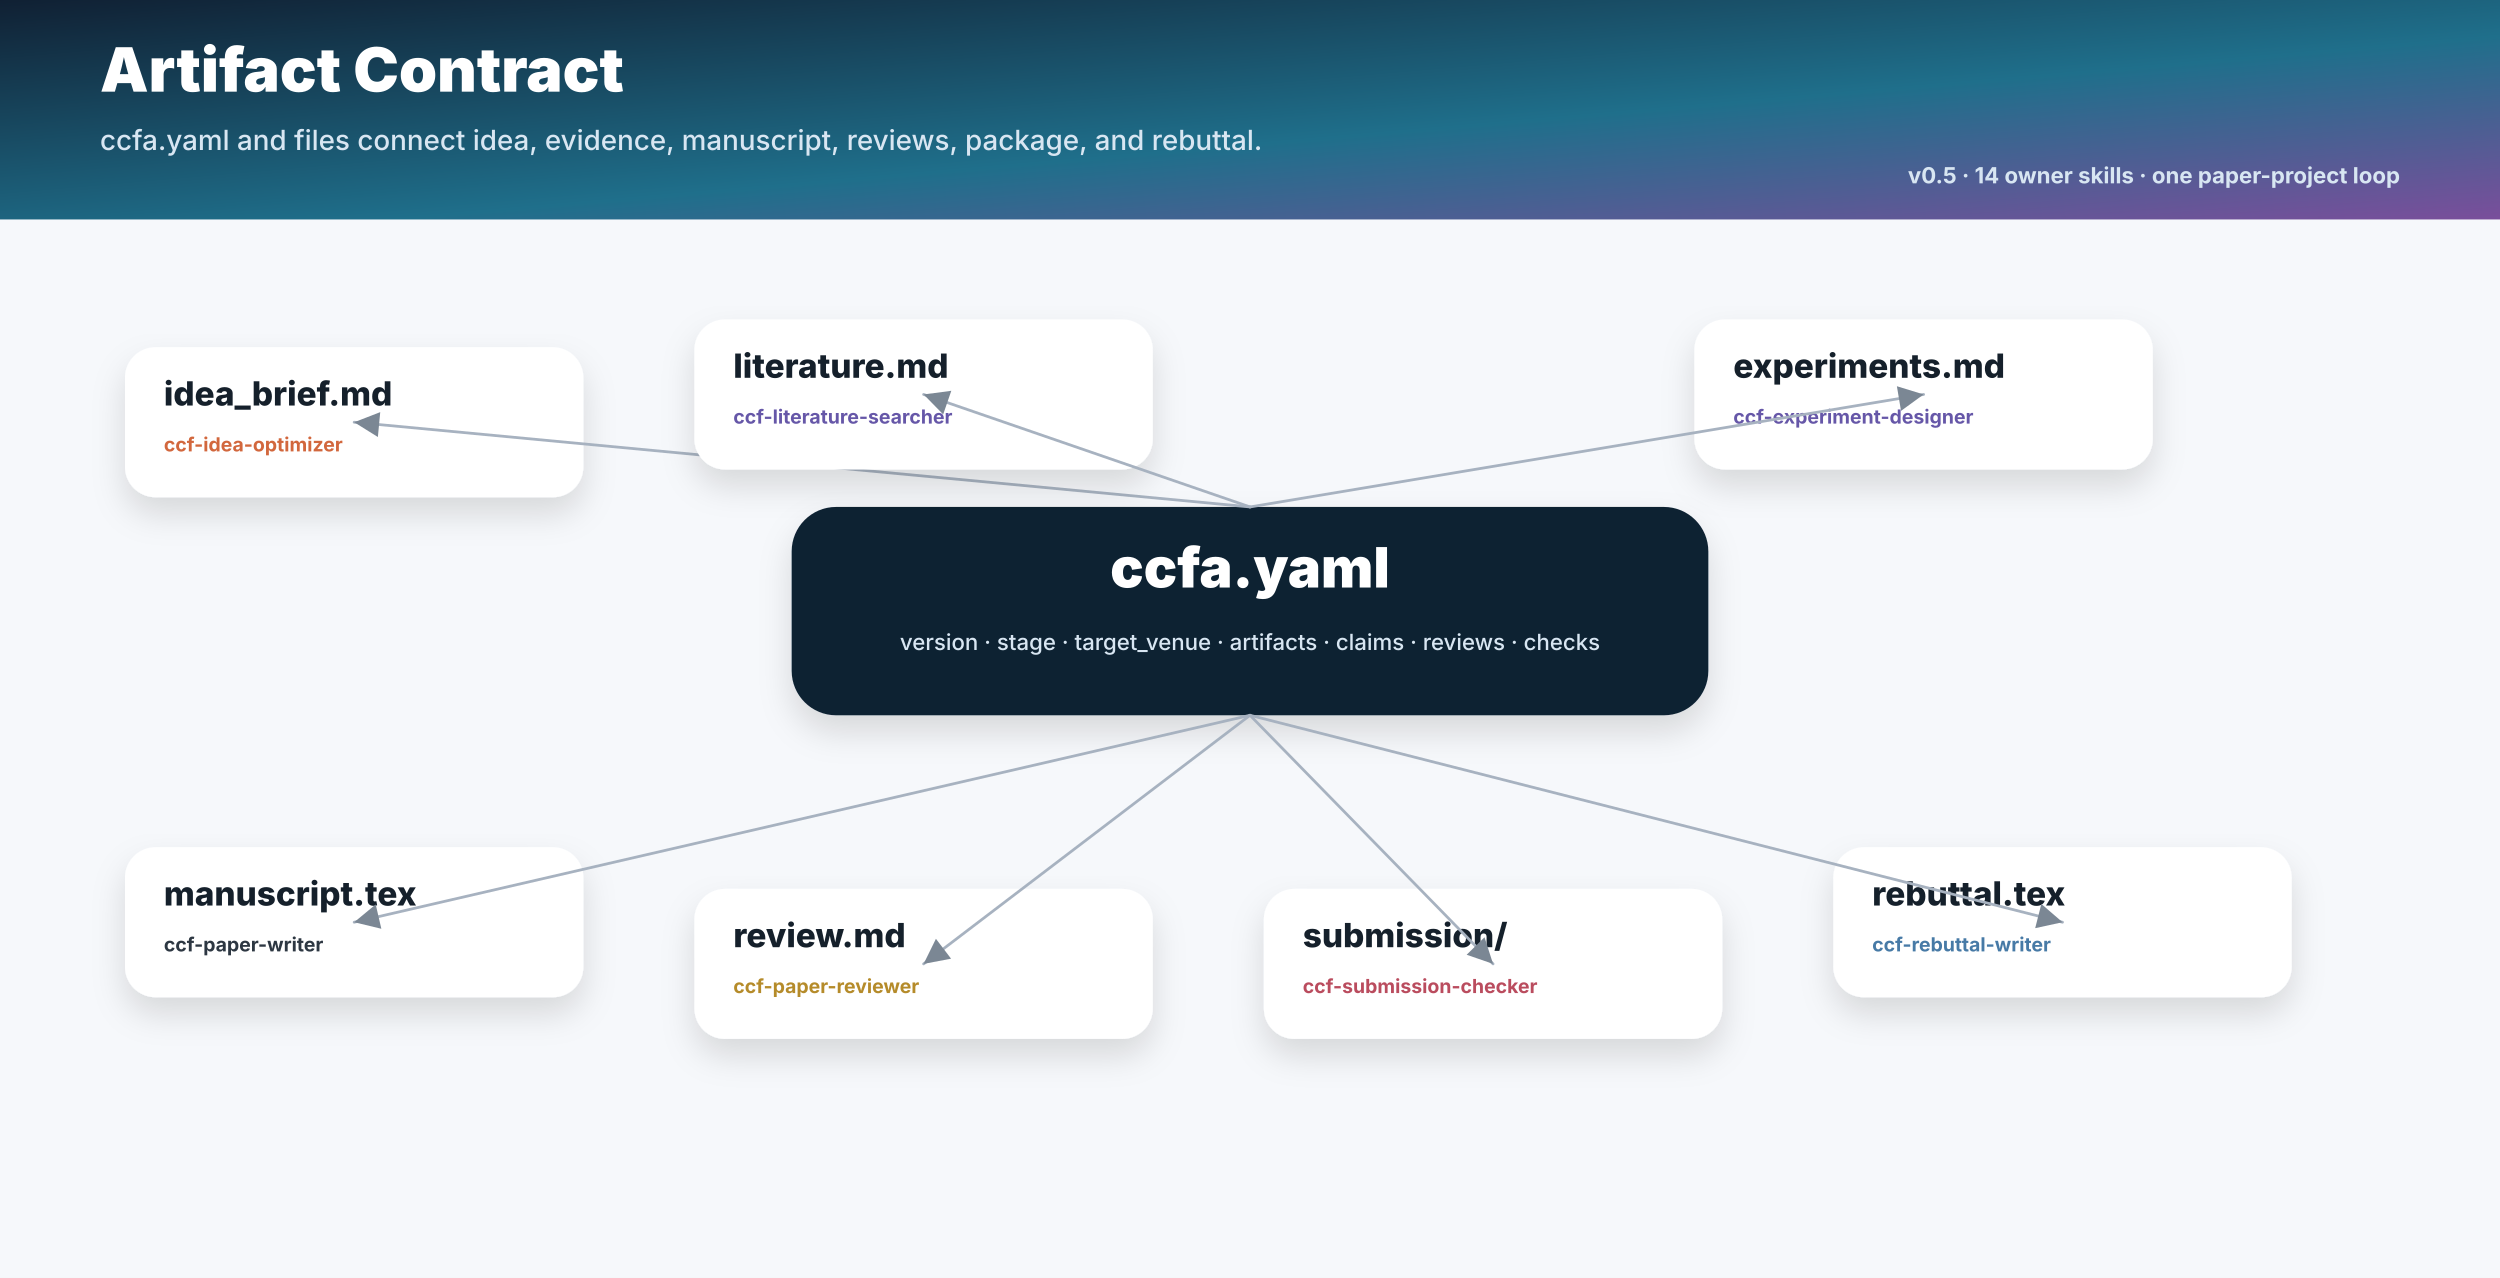
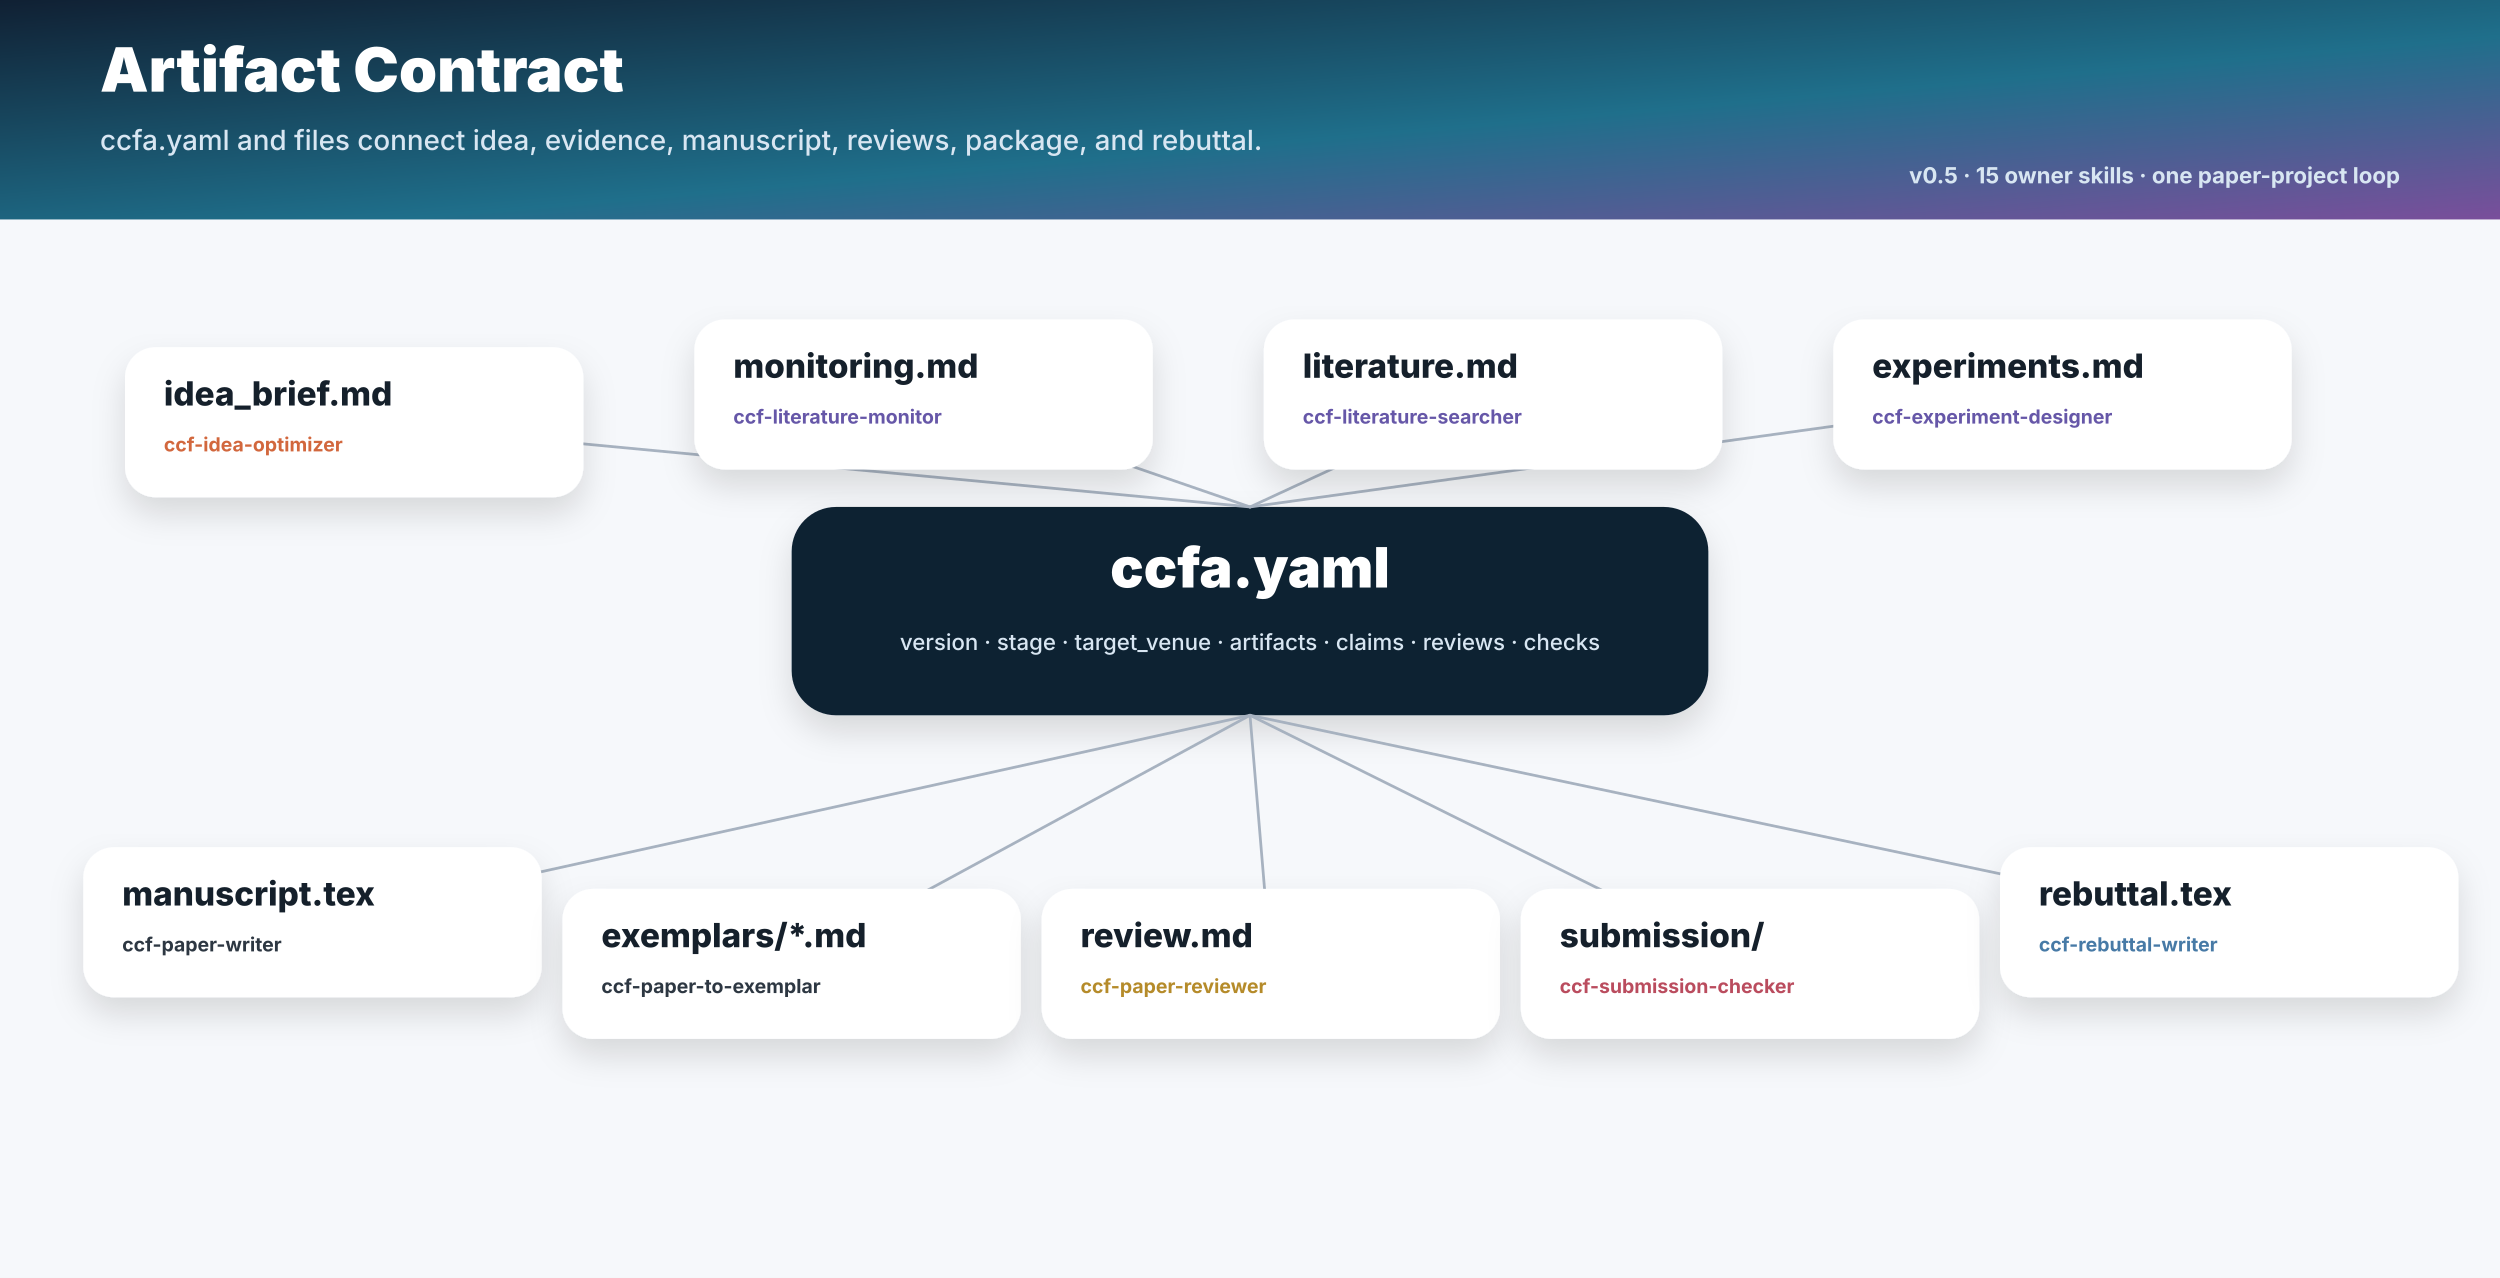
<svg xmlns="http://www.w3.org/2000/svg" width="1800" height="920" viewBox="0 0 1800 920">
  <defs>
    <linearGradient id="header" x1="0" y1="0" x2="1" y2="1">
      <stop offset="0" stop-color="#102033" />
      <stop offset="0.58" stop-color="#1F6F8B" />
      <stop offset="1" stop-color="#7A4E9B" />
    </linearGradient>
    <filter id="shadow" x="-20%" y="-20%" width="140%" height="160%">
      <feDropShadow dx="0" dy="12" stdDeviation="12" flood-color="#0B1826" flood-opacity="0.13" />
    </filter>
    <marker id="arrow" markerWidth="13" markerHeight="13" refX="11" refY="6.5" orient="auto">
      <path d="M2,2 L11,6.5 L2,11 Z" fill="#7B8794" />
    </marker>
  </defs>
  <style>text{font-family:Inter, Segoe UI, Arial, sans-serif;dominant-baseline:auto} .mono{font-family:Consolas,Menlo,monospace}</style>
  <rect x="0" y="0" width="1800" height="920" rx="0" fill="#F6F8FB" stroke="none" stroke-width="2" />
  <rect x="0" y="0" width="1800" height="158" rx="0" fill="url(#header)" stroke="none" stroke-width="2" />
  <text x="72" y="66" font-size="44" font-weight="850" fill="#FFFFFF" text-anchor="start">Artifact Contract</text>
  <text x="72" y="108" font-size="20" font-weight="500" fill="#D8E6F2" text-anchor="start">ccfa.yaml and files connect idea, evidence, manuscript, reviews, package, and rebuttal.</text>
-   <text x="1728" y="132" font-size="16" font-weight="650" fill="#D8E6F2" text-anchor="end">v0.5 · 14 owner skills · one paper-project loop</text>
+   <text x="1728" y="132" font-size="16" font-weight="650" fill="#D8E6F2" text-anchor="end">v0.5 · 15 owner skills · one paper-project loop</text>
  <rect x="570" y="365" width="660" height="150" rx="32" fill="#102033" stroke="none" stroke-width="2" filter="url(#shadow)" />
  <text x="900" y="423" font-size="40" font-weight="860" fill="#FFFFFF" text-anchor="middle">ccfa.yaml</text>
  <text x="900" y="468" font-size="16" font-weight="520" fill="#D8E6F2" text-anchor="middle">version · stage · target_venue · artifacts · claims · reviews · checks</text>
+   <line x1="900" y1="365" x2="255" y2="304" stroke="#A7B2C0" stroke-width="2" stroke-linecap="round" marker-end="url(#arrow)" />
+   <line x1="900" y1="365" x2="665" y2="284" stroke="#A7B2C0" stroke-width="2" stroke-linecap="round" marker-end="url(#arrow)" />
+   <line x1="900" y1="365" x2="1075" y2="284" stroke="#A7B2C0" stroke-width="2" stroke-linecap="round" marker-end="url(#arrow)" />
+   <line x1="900" y1="365" x2="1485" y2="284" stroke="#A7B2C0" stroke-width="2" stroke-linecap="round" marker-end="url(#arrow)" />
+   <line x1="900" y1="515" x2="225" y2="664" stroke="#A7B2C0" stroke-width="2" stroke-linecap="round" marker-end="url(#arrow)" />
+   <line x1="900" y1="515" x2="570" y2="694" stroke="#A7B2C0" stroke-width="2" stroke-linecap="round" marker-end="url(#arrow)" />
+   <line x1="900" y1="515" x2="915" y2="694" stroke="#A7B2C0" stroke-width="2" stroke-linecap="round" marker-end="url(#arrow)" />
+   <line x1="900" y1="515" x2="1260" y2="694" stroke="#A7B2C0" stroke-width="2" stroke-linecap="round" marker-end="url(#arrow)" />
+   <line x1="900" y1="515" x2="1605" y2="664" stroke="#A7B2C0" stroke-width="2" stroke-linecap="round" marker-end="url(#arrow)" />
  <rect x="90" y="250" width="330" height="108" rx="22" fill="#FFFFFF" stroke="none" stroke-width="2" filter="url(#shadow)" />
  <text x="118" y="292" font-size="24" font-weight="820" fill="#15202B" text-anchor="start">idea_brief.md</text>
  <text x="118" y="325" font-size="14" font-weight="650" fill="#D2673D" text-anchor="start">ccf-idea-optimizer</text>
-   <line x1="900" y1="365" x2="255" y2="304" stroke="#A7B2C0" stroke-width="2" stroke-linecap="round" marker-end="url(#arrow)" />
  <rect x="500" y="230" width="330" height="108" rx="22" fill="#FFFFFF" stroke="none" stroke-width="2" filter="url(#shadow)" />
-   <text x="528" y="272" font-size="24" font-weight="820" fill="#15202B" text-anchor="start">literature.md</text>
-   <text x="528" y="305" font-size="14" font-weight="650" fill="#6657A8" text-anchor="start">ccf-literature-searcher</text>
-   <line x1="900" y1="365" x2="665" y2="284" stroke="#A7B2C0" stroke-width="2" stroke-linecap="round" marker-end="url(#arrow)" />
-   <rect x="1220" y="230" width="330" height="108" rx="22" fill="#FFFFFF" stroke="none" stroke-width="2" filter="url(#shadow)" />
-   <text x="1248" y="272" font-size="24" font-weight="820" fill="#15202B" text-anchor="start">experiments.md</text>
-   <text x="1248" y="305" font-size="14" font-weight="650" fill="#6657A8" text-anchor="start">ccf-experiment-designer</text>
-   <line x1="900" y1="365" x2="1385" y2="284" stroke="#A7B2C0" stroke-width="2" stroke-linecap="round" marker-end="url(#arrow)" />
-   <rect x="90" y="610" width="330" height="108" rx="22" fill="#FFFFFF" stroke="none" stroke-width="2" filter="url(#shadow)" />
-   <text x="118" y="652" font-size="24" font-weight="820" fill="#15202B" text-anchor="start">manuscript.tex</text>
-   <text x="118" y="685" font-size="14" font-weight="650" fill="#2D3742" text-anchor="start">ccf-paper-writer</text>
-   <line x1="900" y1="515" x2="255" y2="664" stroke="#A7B2C0" stroke-width="2" stroke-linecap="round" marker-end="url(#arrow)" />
-   <rect x="500" y="640" width="330" height="108" rx="22" fill="#FFFFFF" stroke="none" stroke-width="2" filter="url(#shadow)" />
-   <text x="528" y="682" font-size="24" font-weight="820" fill="#15202B" text-anchor="start">review.md</text>
-   <text x="528" y="715" font-size="14" font-weight="650" fill="#B58B2A" text-anchor="start">ccf-paper-reviewer</text>
-   <line x1="900" y1="515" x2="665" y2="694" stroke="#A7B2C0" stroke-width="2" stroke-linecap="round" marker-end="url(#arrow)" />
-   <rect x="910" y="640" width="330" height="108" rx="22" fill="#FFFFFF" stroke="none" stroke-width="2" filter="url(#shadow)" />
-   <text x="938" y="682" font-size="24" font-weight="820" fill="#15202B" text-anchor="start">submission/</text>
-   <text x="938" y="715" font-size="14" font-weight="650" fill="#BA4C5E" text-anchor="start">ccf-submission-checker</text>
-   <line x1="900" y1="515" x2="1075" y2="694" stroke="#A7B2C0" stroke-width="2" stroke-linecap="round" marker-end="url(#arrow)" />
-   <rect x="1320" y="610" width="330" height="108" rx="22" fill="#FFFFFF" stroke="none" stroke-width="2" filter="url(#shadow)" />
-   <text x="1348" y="652" font-size="24" font-weight="820" fill="#15202B" text-anchor="start">rebuttal.tex</text>
-   <text x="1348" y="685" font-size="14" font-weight="650" fill="#477AA6" text-anchor="start">ccf-rebuttal-writer</text>
-   <line x1="900" y1="515" x2="1485" y2="664" stroke="#A7B2C0" stroke-width="2" stroke-linecap="round" marker-end="url(#arrow)" />
+   <text x="528" y="272" font-size="24" font-weight="820" fill="#15202B" text-anchor="start">monitoring.md</text>
+   <text x="528" y="305" font-size="14" font-weight="650" fill="#6657A8" text-anchor="start">ccf-literature-monitor</text>
+   <rect x="910" y="230" width="330" height="108" rx="22" fill="#FFFFFF" stroke="none" stroke-width="2" filter="url(#shadow)" />
+   <text x="938" y="272" font-size="24" font-weight="820" fill="#15202B" text-anchor="start">literature.md</text>
+   <text x="938" y="305" font-size="14" font-weight="650" fill="#6657A8" text-anchor="start">ccf-literature-searcher</text>
+   <rect x="1320" y="230" width="330" height="108" rx="22" fill="#FFFFFF" stroke="none" stroke-width="2" filter="url(#shadow)" />
+   <text x="1348" y="272" font-size="24" font-weight="820" fill="#15202B" text-anchor="start">experiments.md</text>
+   <text x="1348" y="305" font-size="14" font-weight="650" fill="#6657A8" text-anchor="start">ccf-experiment-designer</text>
+   <rect x="60" y="610" width="330" height="108" rx="22" fill="#FFFFFF" stroke="none" stroke-width="2" filter="url(#shadow)" />
+   <text x="88" y="652" font-size="24" font-weight="820" fill="#15202B" text-anchor="start">manuscript.tex</text>
+   <text x="88" y="685" font-size="14" font-weight="650" fill="#2D3742" text-anchor="start">ccf-paper-writer</text>
+   <rect x="405" y="640" width="330" height="108" rx="22" fill="#FFFFFF" stroke="none" stroke-width="2" filter="url(#shadow)" />
+   <text x="433" y="682" font-size="24" font-weight="820" fill="#15202B" text-anchor="start">exemplars/*.md</text>
+   <text x="433" y="715" font-size="14" font-weight="650" fill="#2D3742" text-anchor="start">ccf-paper-to-exemplar</text>
+   <rect x="750" y="640" width="330" height="108" rx="22" fill="#FFFFFF" stroke="none" stroke-width="2" filter="url(#shadow)" />
+   <text x="778" y="682" font-size="24" font-weight="820" fill="#15202B" text-anchor="start">review.md</text>
+   <text x="778" y="715" font-size="14" font-weight="650" fill="#B58B2A" text-anchor="start">ccf-paper-reviewer</text>
+   <rect x="1095" y="640" width="330" height="108" rx="22" fill="#FFFFFF" stroke="none" stroke-width="2" filter="url(#shadow)" />
+   <text x="1123" y="682" font-size="24" font-weight="820" fill="#15202B" text-anchor="start">submission/</text>
+   <text x="1123" y="715" font-size="14" font-weight="650" fill="#BA4C5E" text-anchor="start">ccf-submission-checker</text>
+   <rect x="1440" y="610" width="330" height="108" rx="22" fill="#FFFFFF" stroke="none" stroke-width="2" filter="url(#shadow)" />
+   <text x="1468" y="652" font-size="24" font-weight="820" fill="#15202B" text-anchor="start">rebuttal.tex</text>
+   <text x="1468" y="685" font-size="14" font-weight="650" fill="#477AA6" text-anchor="start">ccf-rebuttal-writer</text>
</svg>
